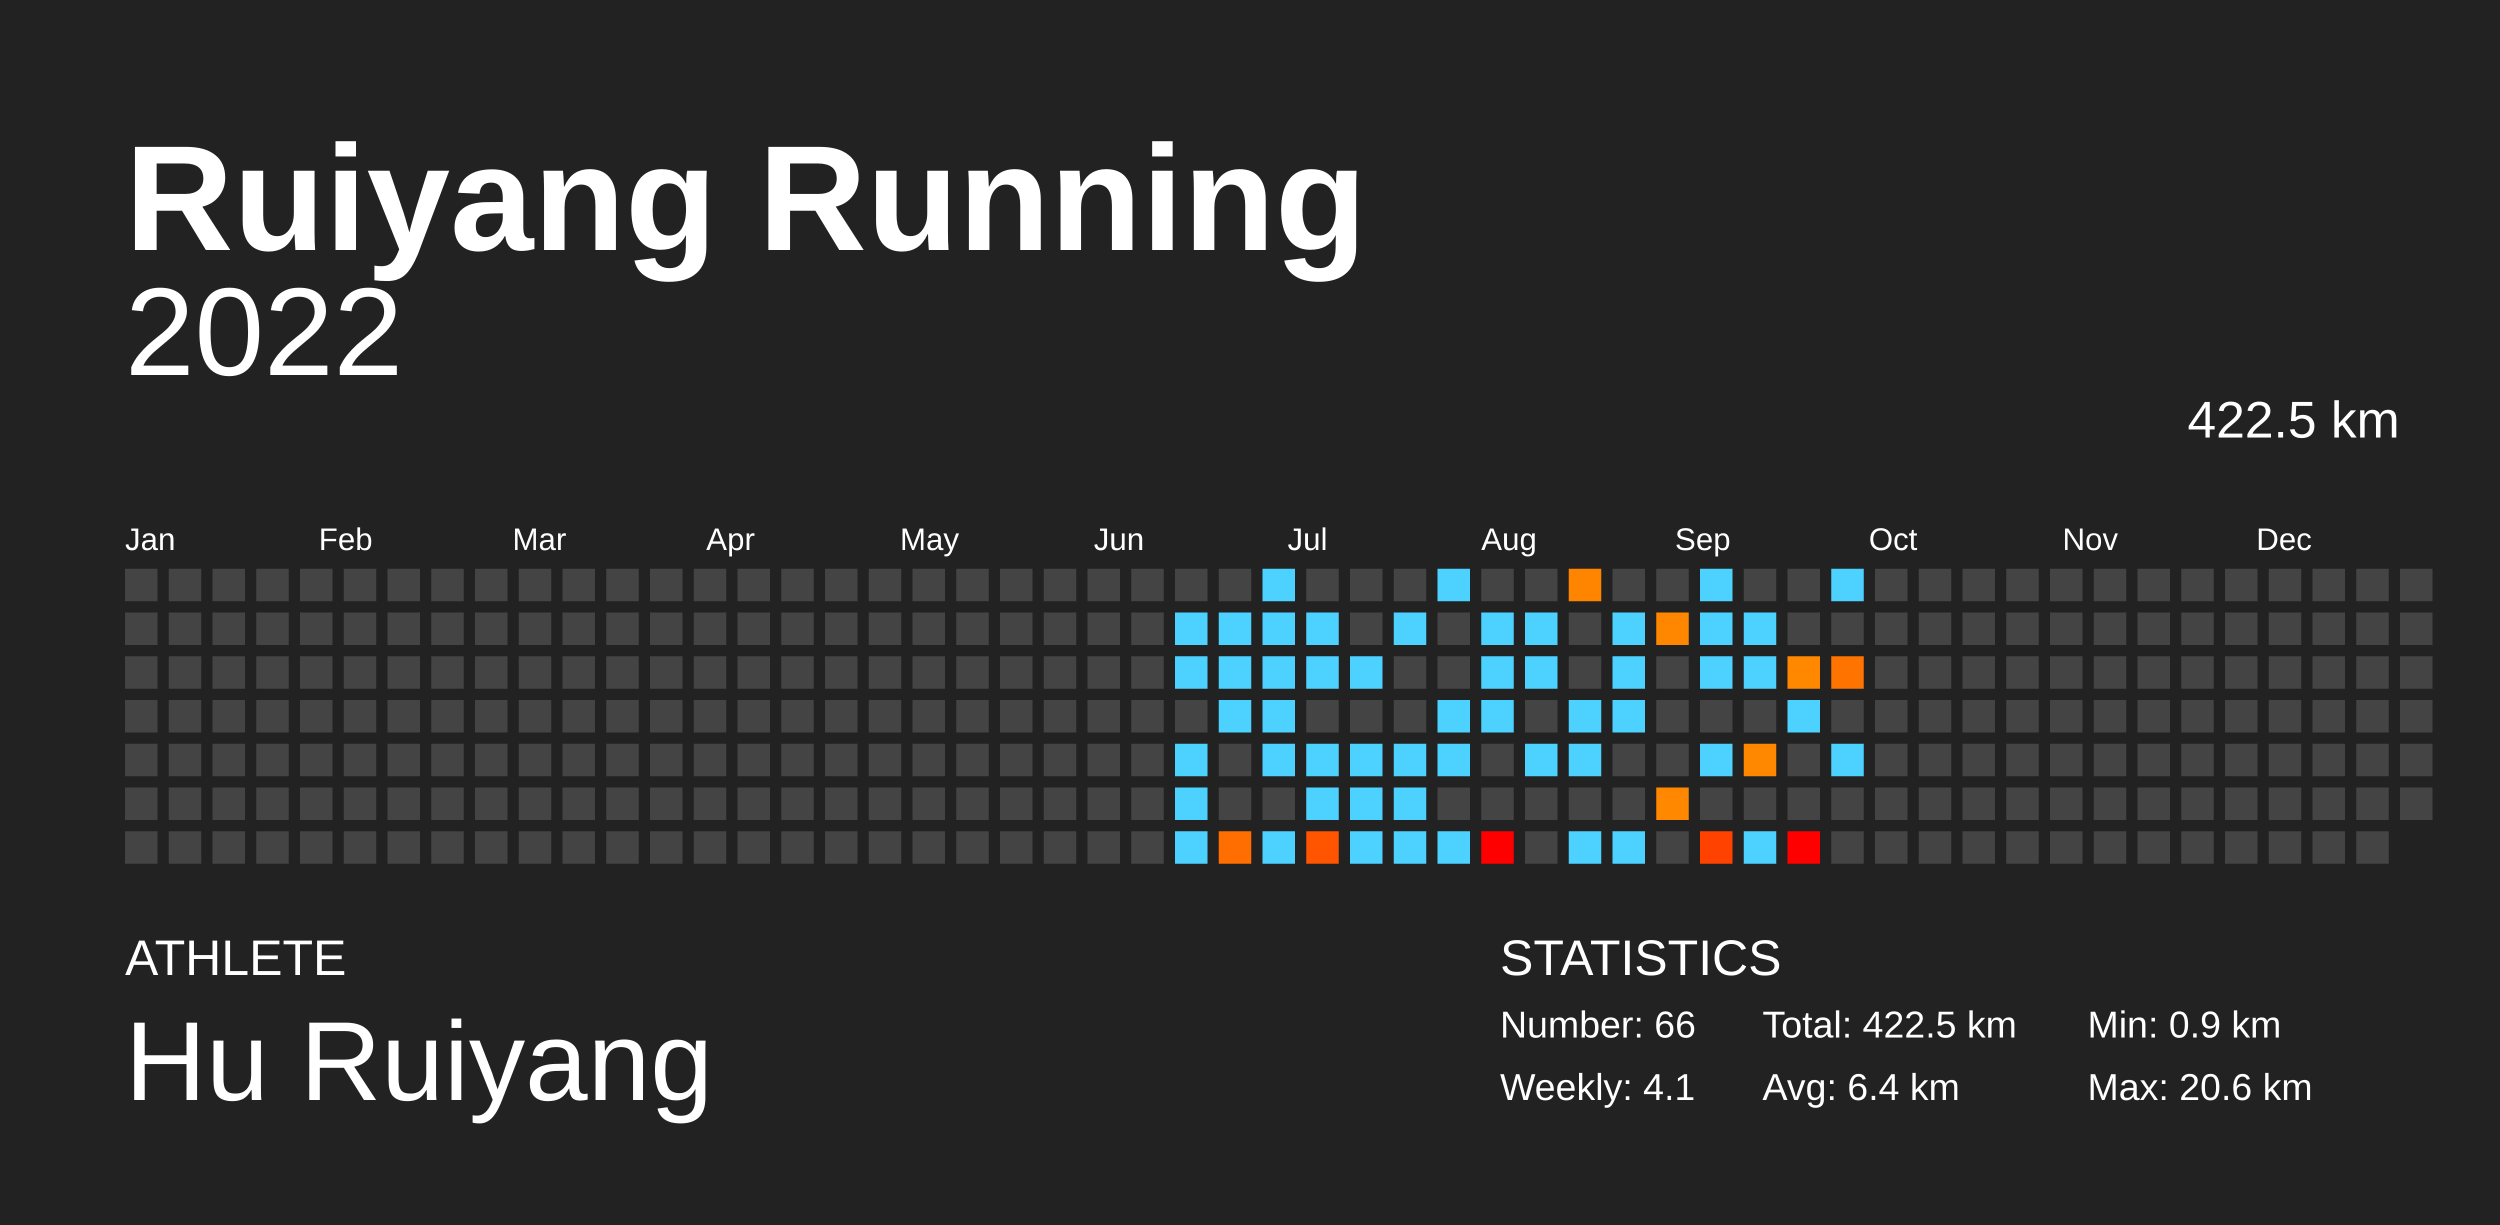
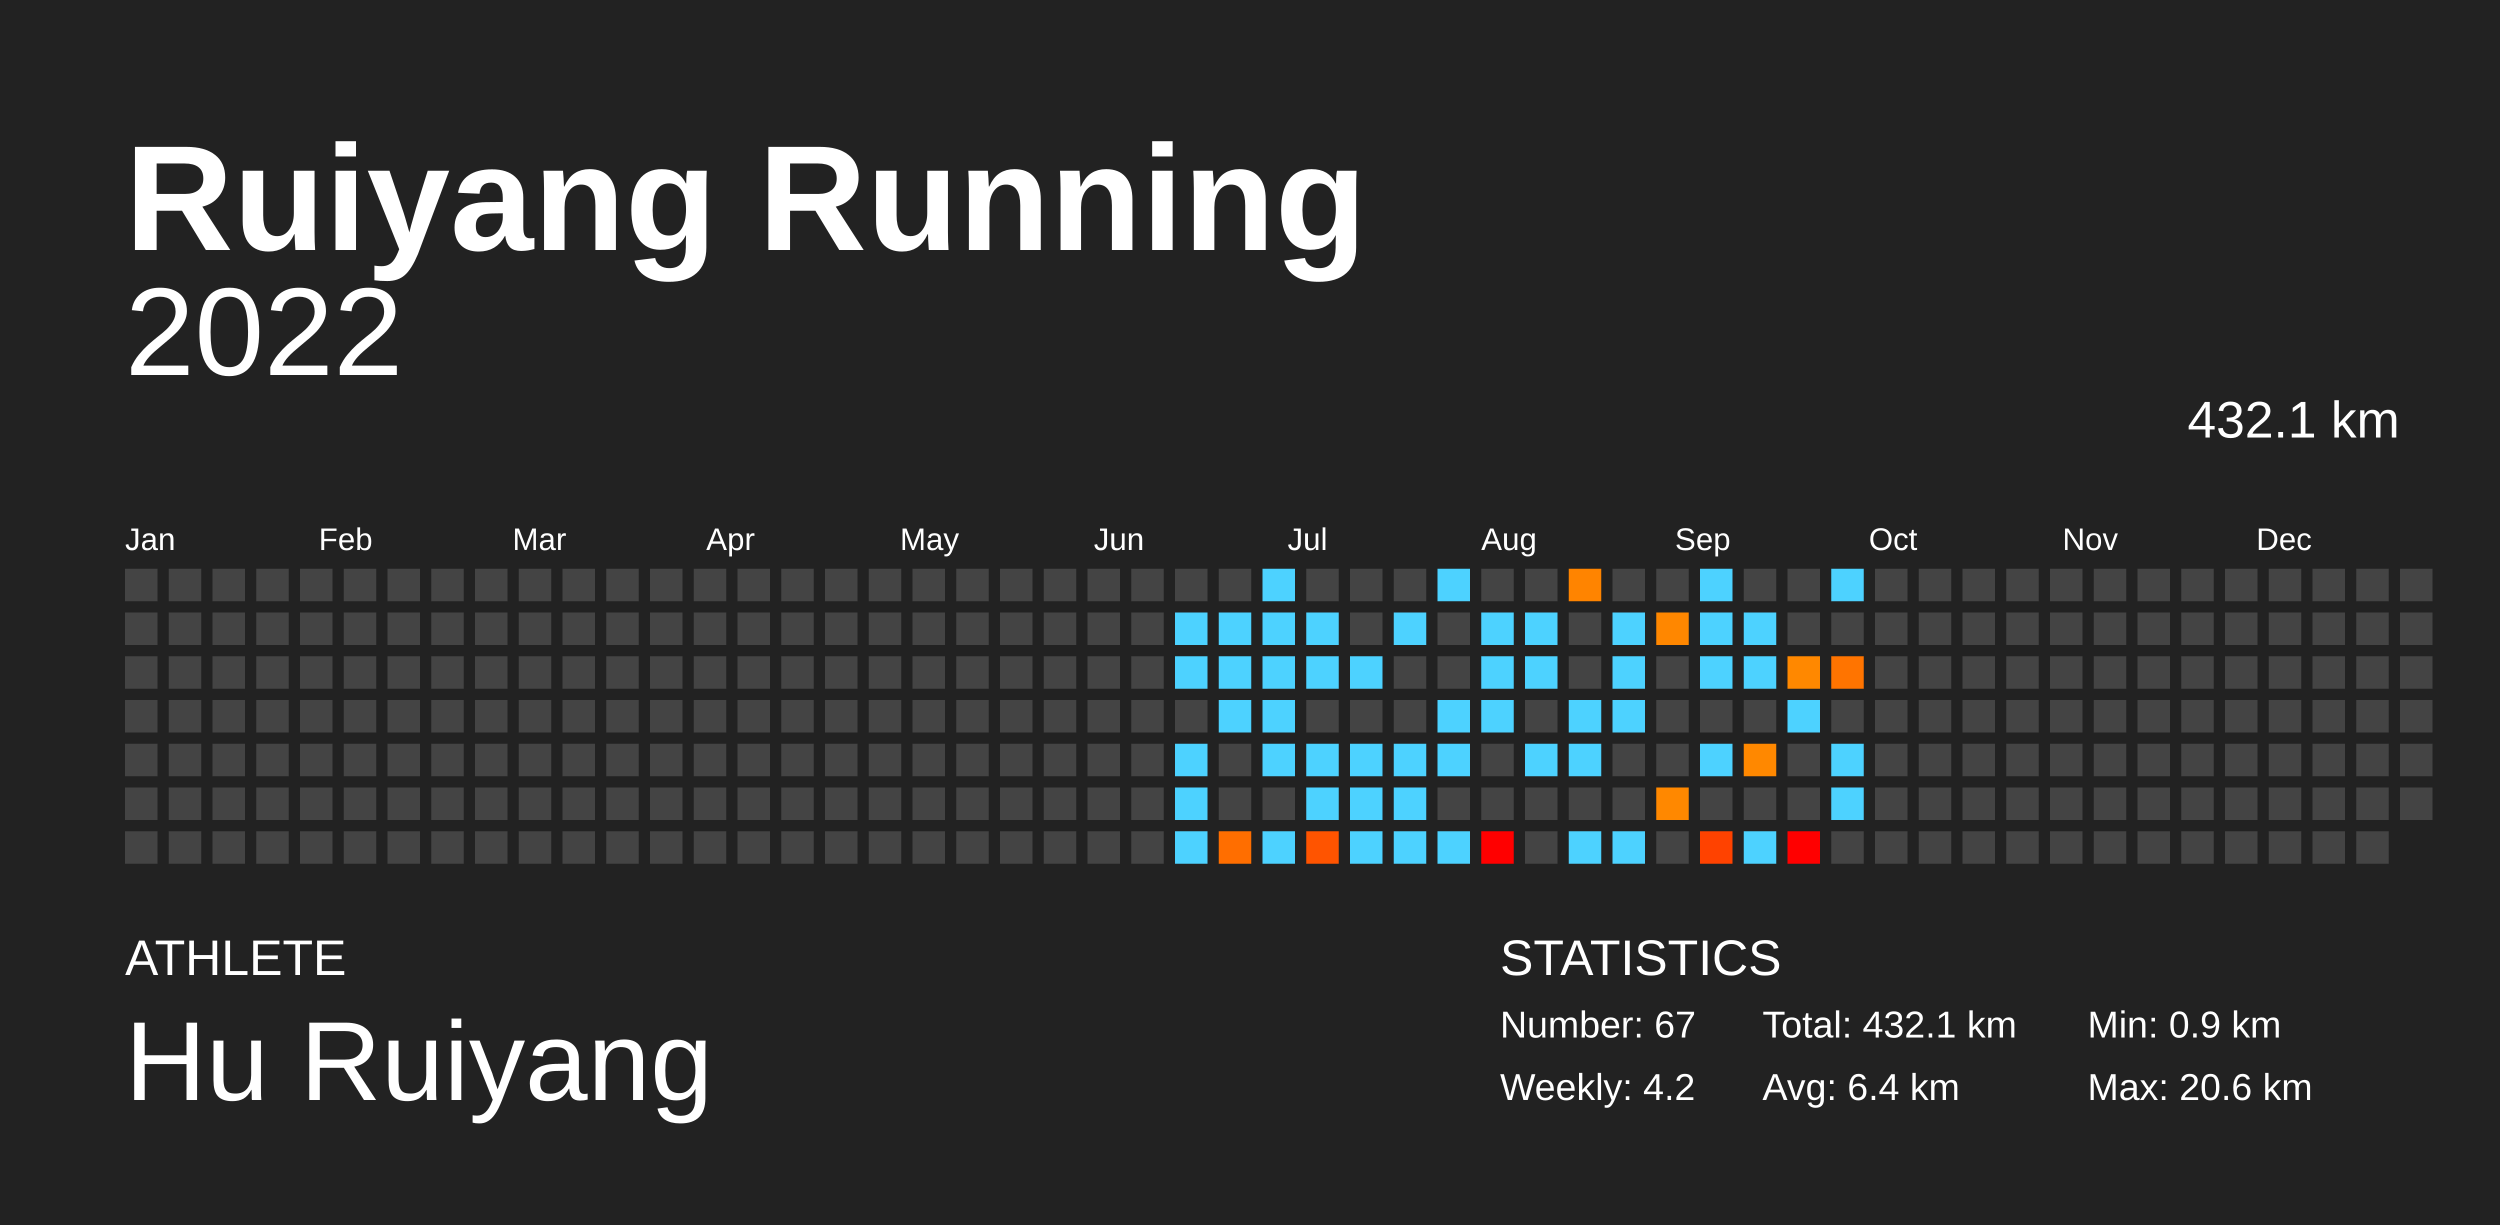
<svg xmlns="http://www.w3.org/2000/svg" baseProfile="full" height="98mm" version="1.1" viewBox="0,0,200,98" width="200mm">
  <defs />
  <rect fill="#222222" height="98" width="200" x="0" y="0" />
  <text fill="#FFFFFF" style="font-size:12px; font-family:Arial; font-weight:bold;" x="10" y="20">Ruiyang Running</text>
  <text fill="#FFFFFF" style="font-size:4px; font-family:Arial" x="10" y="78">ATHLETE</text>
  <text fill="#FFFFFF" style="font-size:9px; font-family:Arial" x="10" y="88">Hu Ruiyang</text>
  <text fill="#FFFFFF" style="font-size:4px; font-family:Arial" x="120" y="78">STATISTICS</text>
-   <text fill="#FFFFFF" style="font-size:3px; font-family:Arial" x="120" y="83">Number: 66</text>
-   <text fill="#FFFFFF" style="font-size:3px; font-family:Arial" x="120" y="88">Weekly: 4.1</text>
-   <text fill="#FFFFFF" style="font-size:3px; font-family:Arial" x="141" y="83">Total: 422.5 km</text>
+   <text fill="#FFFFFF" style="font-size:3px; font-family:Arial" x="120" y="83">Number: 67</text>
+   <text fill="#FFFFFF" style="font-size:3px; font-family:Arial" x="120" y="88">Weekly: 4.2</text>
+   <text fill="#FFFFFF" style="font-size:3px; font-family:Arial" x="141" y="83">Total: 432.1 km</text>
  <text fill="#FFFFFF" style="font-size:3px; font-family:Arial" x="141" y="88">Avg: 6.4 km</text>
  <text fill="#FFFFFF" style="font-size:3px; font-family:Arial" x="167" y="83">Min: 0.9 km</text>
  <text fill="#FFFFFF" style="font-size:3px; font-family:Arial" x="167" y="88">Max: 20.6 km</text>
  <text alignment-baseline="hanging" fill="#FFFFFF" style="font-size:10.0px; font-family:Arial;" x="10" y="30">2022</text>
-   <text alignment-baseline="hanging" fill="#FFFFFF" style="font-size:4.125px; font-family:Arial;" x="175" y="35">422.5 km</text>
+   <text alignment-baseline="hanging" fill="#FFFFFF" style="font-size:4.125px; font-family:Arial;" x="175" y="35">432.1 km</text>
  <text fill="#FFFFFF" style="font-size:2.5px; font-family:Arial" x="10.0" y="44">Jan</text>
  <text fill="#FFFFFF" style="font-size:2.5px; font-family:Arial" x="25.5" y="44">Feb</text>
  <text fill="#FFFFFF" style="font-size:2.5px; font-family:Arial" x="41.0" y="44">Mar</text>
  <text fill="#FFFFFF" style="font-size:2.5px; font-family:Arial" x="56.5" y="44">Apr</text>
  <text fill="#FFFFFF" style="font-size:2.5px; font-family:Arial" x="72.0" y="44">May</text>
  <text fill="#FFFFFF" style="font-size:2.5px; font-family:Arial" x="87.5" y="44">Jun</text>
  <text fill="#FFFFFF" style="font-size:2.5px; font-family:Arial" x="103.0" y="44">Jul</text>
  <text fill="#FFFFFF" style="font-size:2.5px; font-family:Arial" x="118.5" y="44">Aug</text>
  <text fill="#FFFFFF" style="font-size:2.5px; font-family:Arial" x="134.0" y="44">Sep</text>
  <text fill="#FFFFFF" style="font-size:2.5px; font-family:Arial" x="149.5" y="44">Oct</text>
  <text fill="#FFFFFF" style="font-size:2.5px; font-family:Arial" x="165.0" y="44">Nov</text>
  <text fill="#FFFFFF" style="font-size:2.5px; font-family:Arial" x="180.5" y="44">Dec</text>
  <rect fill="#444444" height="2.6" width="2.6" x="10.0" y="45.5" />
  <rect fill="#444444" height="2.6" width="2.6" x="10.0" y="49.0" />
  <rect fill="#444444" height="2.6" width="2.6" x="10.0" y="52.5" />
  <rect fill="#444444" height="2.6" width="2.6" x="10.0" y="56.0" />
  <rect fill="#444444" height="2.6" width="2.6" x="10.0" y="59.5" />
  <rect fill="#444444" height="2.6" width="2.6" x="10.0" y="63.0" />
  <rect fill="#444444" height="2.6" width="2.6" x="10.0" y="66.5" />
  <rect fill="#444444" height="2.6" width="2.6" x="13.5" y="45.5" />
  <rect fill="#444444" height="2.6" width="2.6" x="13.5" y="49.0" />
  <rect fill="#444444" height="2.6" width="2.6" x="13.5" y="52.5" />
  <rect fill="#444444" height="2.6" width="2.6" x="13.5" y="56.0" />
  <rect fill="#444444" height="2.6" width="2.6" x="13.5" y="59.5" />
  <rect fill="#444444" height="2.6" width="2.6" x="13.5" y="63.0" />
  <rect fill="#444444" height="2.6" width="2.6" x="13.5" y="66.5" />
  <rect fill="#444444" height="2.6" width="2.6" x="17.0" y="45.5" />
  <rect fill="#444444" height="2.6" width="2.6" x="17.0" y="49.0" />
  <rect fill="#444444" height="2.6" width="2.6" x="17.0" y="52.5" />
  <rect fill="#444444" height="2.6" width="2.6" x="17.0" y="56.0" />
  <rect fill="#444444" height="2.6" width="2.6" x="17.0" y="59.5" />
  <rect fill="#444444" height="2.6" width="2.6" x="17.0" y="63.0" />
  <rect fill="#444444" height="2.6" width="2.6" x="17.0" y="66.5" />
  <rect fill="#444444" height="2.6" width="2.6" x="20.5" y="45.5" />
  <rect fill="#444444" height="2.6" width="2.6" x="20.5" y="49.0" />
  <rect fill="#444444" height="2.6" width="2.6" x="20.5" y="52.5" />
  <rect fill="#444444" height="2.6" width="2.6" x="20.5" y="56.0" />
  <rect fill="#444444" height="2.6" width="2.6" x="20.5" y="59.5" />
  <rect fill="#444444" height="2.6" width="2.6" x="20.5" y="63.0" />
  <rect fill="#444444" height="2.6" width="2.6" x="20.5" y="66.5" />
  <rect fill="#444444" height="2.6" width="2.6" x="24.0" y="45.5" />
  <rect fill="#444444" height="2.6" width="2.6" x="24.0" y="49.0" />
  <rect fill="#444444" height="2.6" width="2.6" x="24.0" y="52.5" />
  <rect fill="#444444" height="2.6" width="2.6" x="24.0" y="56.0" />
  <rect fill="#444444" height="2.6" width="2.6" x="24.0" y="59.5" />
  <rect fill="#444444" height="2.6" width="2.6" x="24.0" y="63.0" />
  <rect fill="#444444" height="2.6" width="2.6" x="24.0" y="66.5" />
  <rect fill="#444444" height="2.6" width="2.6" x="27.5" y="45.5" />
  <rect fill="#444444" height="2.6" width="2.6" x="27.5" y="49.0" />
  <rect fill="#444444" height="2.6" width="2.6" x="27.5" y="52.5" />
  <rect fill="#444444" height="2.6" width="2.6" x="27.5" y="56.0" />
  <rect fill="#444444" height="2.6" width="2.6" x="27.5" y="59.5" />
  <rect fill="#444444" height="2.6" width="2.6" x="27.5" y="63.0" />
  <rect fill="#444444" height="2.6" width="2.6" x="27.5" y="66.5" />
  <rect fill="#444444" height="2.6" width="2.6" x="31.0" y="45.5" />
  <rect fill="#444444" height="2.6" width="2.6" x="31.0" y="49.0" />
  <rect fill="#444444" height="2.6" width="2.6" x="31.0" y="52.5" />
  <rect fill="#444444" height="2.6" width="2.6" x="31.0" y="56.0" />
  <rect fill="#444444" height="2.6" width="2.6" x="31.0" y="59.5" />
  <rect fill="#444444" height="2.6" width="2.6" x="31.0" y="63.0" />
  <rect fill="#444444" height="2.6" width="2.6" x="31.0" y="66.5" />
  <rect fill="#444444" height="2.6" width="2.6" x="34.5" y="45.5" />
  <rect fill="#444444" height="2.6" width="2.6" x="34.5" y="49.0" />
  <rect fill="#444444" height="2.6" width="2.6" x="34.5" y="52.5" />
  <rect fill="#444444" height="2.6" width="2.6" x="34.5" y="56.0" />
  <rect fill="#444444" height="2.6" width="2.6" x="34.5" y="59.5" />
  <rect fill="#444444" height="2.6" width="2.6" x="34.5" y="63.0" />
  <rect fill="#444444" height="2.6" width="2.6" x="34.5" y="66.5" />
  <rect fill="#444444" height="2.6" width="2.6" x="38.0" y="45.5" />
  <rect fill="#444444" height="2.6" width="2.6" x="38.0" y="49.0" />
  <rect fill="#444444" height="2.6" width="2.6" x="38.0" y="52.5" />
  <rect fill="#444444" height="2.6" width="2.6" x="38.0" y="56.0" />
  <rect fill="#444444" height="2.6" width="2.6" x="38.0" y="59.5" />
  <rect fill="#444444" height="2.6" width="2.6" x="38.0" y="63.0" />
  <rect fill="#444444" height="2.6" width="2.6" x="38.0" y="66.5" />
  <rect fill="#444444" height="2.6" width="2.6" x="41.5" y="45.5" />
  <rect fill="#444444" height="2.6" width="2.6" x="41.5" y="49.0" />
  <rect fill="#444444" height="2.6" width="2.6" x="41.5" y="52.5" />
  <rect fill="#444444" height="2.6" width="2.6" x="41.5" y="56.0" />
  <rect fill="#444444" height="2.6" width="2.6" x="41.5" y="59.5" />
  <rect fill="#444444" height="2.6" width="2.6" x="41.5" y="63.0" />
  <rect fill="#444444" height="2.6" width="2.6" x="41.5" y="66.5" />
  <rect fill="#444444" height="2.6" width="2.6" x="45.0" y="45.5" />
  <rect fill="#444444" height="2.6" width="2.6" x="45.0" y="49.0" />
  <rect fill="#444444" height="2.6" width="2.6" x="45.0" y="52.5" />
  <rect fill="#444444" height="2.6" width="2.6" x="45.0" y="56.0" />
  <rect fill="#444444" height="2.6" width="2.6" x="45.0" y="59.5" />
  <rect fill="#444444" height="2.6" width="2.6" x="45.0" y="63.0" />
  <rect fill="#444444" height="2.6" width="2.6" x="45.0" y="66.5" />
  <rect fill="#444444" height="2.6" width="2.6" x="48.5" y="45.5" />
  <rect fill="#444444" height="2.6" width="2.6" x="48.5" y="49.0" />
  <rect fill="#444444" height="2.6" width="2.6" x="48.5" y="52.5" />
  <rect fill="#444444" height="2.6" width="2.6" x="48.5" y="56.0" />
  <rect fill="#444444" height="2.6" width="2.6" x="48.5" y="59.5" />
  <rect fill="#444444" height="2.6" width="2.6" x="48.5" y="63.0" />
  <rect fill="#444444" height="2.6" width="2.6" x="48.5" y="66.5" />
  <rect fill="#444444" height="2.6" width="2.6" x="52.0" y="45.5" />
  <rect fill="#444444" height="2.6" width="2.6" x="52.0" y="49.0" />
  <rect fill="#444444" height="2.6" width="2.6" x="52.0" y="52.5" />
  <rect fill="#444444" height="2.6" width="2.6" x="52.0" y="56.0" />
  <rect fill="#444444" height="2.6" width="2.6" x="52.0" y="59.5" />
  <rect fill="#444444" height="2.6" width="2.6" x="52.0" y="63.0" />
  <rect fill="#444444" height="2.6" width="2.6" x="52.0" y="66.5" />
  <rect fill="#444444" height="2.6" width="2.6" x="55.5" y="45.5" />
  <rect fill="#444444" height="2.6" width="2.6" x="55.5" y="49.0" />
  <rect fill="#444444" height="2.6" width="2.6" x="55.5" y="52.5" />
  <rect fill="#444444" height="2.6" width="2.6" x="55.5" y="56.0" />
  <rect fill="#444444" height="2.6" width="2.6" x="55.5" y="59.5" />
  <rect fill="#444444" height="2.6" width="2.6" x="55.5" y="63.0" />
  <rect fill="#444444" height="2.6" width="2.6" x="55.5" y="66.5" />
  <rect fill="#444444" height="2.6" width="2.6" x="59.0" y="45.5" />
  <rect fill="#444444" height="2.6" width="2.6" x="59.0" y="49.0" />
  <rect fill="#444444" height="2.6" width="2.6" x="59.0" y="52.5" />
  <rect fill="#444444" height="2.6" width="2.6" x="59.0" y="56.0" />
  <rect fill="#444444" height="2.6" width="2.6" x="59.0" y="59.5" />
  <rect fill="#444444" height="2.6" width="2.6" x="59.0" y="63.0" />
  <rect fill="#444444" height="2.6" width="2.6" x="59.0" y="66.5" />
  <rect fill="#444444" height="2.6" width="2.6" x="62.5" y="45.5" />
  <rect fill="#444444" height="2.6" width="2.6" x="62.5" y="49.0" />
  <rect fill="#444444" height="2.6" width="2.6" x="62.5" y="52.5" />
  <rect fill="#444444" height="2.6" width="2.6" x="62.5" y="56.0" />
  <rect fill="#444444" height="2.6" width="2.6" x="62.5" y="59.5" />
  <rect fill="#444444" height="2.6" width="2.6" x="62.5" y="63.0" />
  <rect fill="#444444" height="2.6" width="2.6" x="62.5" y="66.5" />
  <rect fill="#444444" height="2.6" width="2.6" x="66.0" y="45.5" />
  <rect fill="#444444" height="2.6" width="2.6" x="66.0" y="49.0" />
  <rect fill="#444444" height="2.6" width="2.6" x="66.0" y="52.5" />
  <rect fill="#444444" height="2.6" width="2.6" x="66.0" y="56.0" />
  <rect fill="#444444" height="2.6" width="2.6" x="66.0" y="59.5" />
  <rect fill="#444444" height="2.6" width="2.6" x="66.0" y="63.0" />
  <rect fill="#444444" height="2.6" width="2.6" x="66.0" y="66.5" />
  <rect fill="#444444" height="2.6" width="2.6" x="69.5" y="45.5" />
  <rect fill="#444444" height="2.6" width="2.6" x="69.5" y="49.0" />
  <rect fill="#444444" height="2.6" width="2.6" x="69.5" y="52.5" />
  <rect fill="#444444" height="2.6" width="2.6" x="69.5" y="56.0" />
  <rect fill="#444444" height="2.6" width="2.6" x="69.5" y="59.5" />
  <rect fill="#444444" height="2.6" width="2.6" x="69.5" y="63.0" />
  <rect fill="#444444" height="2.6" width="2.6" x="69.5" y="66.5" />
  <rect fill="#444444" height="2.6" width="2.6" x="73.0" y="45.5" />
  <rect fill="#444444" height="2.6" width="2.6" x="73.0" y="49.0" />
  <rect fill="#444444" height="2.6" width="2.6" x="73.0" y="52.5" />
  <rect fill="#444444" height="2.6" width="2.6" x="73.0" y="56.0" />
  <rect fill="#444444" height="2.6" width="2.6" x="73.0" y="59.5" />
  <rect fill="#444444" height="2.6" width="2.6" x="73.0" y="63.0" />
  <rect fill="#444444" height="2.6" width="2.6" x="73.0" y="66.5" />
  <rect fill="#444444" height="2.6" width="2.6" x="76.5" y="45.5" />
  <rect fill="#444444" height="2.6" width="2.6" x="76.5" y="49.0" />
  <rect fill="#444444" height="2.6" width="2.6" x="76.5" y="52.5" />
  <rect fill="#444444" height="2.6" width="2.6" x="76.5" y="56.0" />
  <rect fill="#444444" height="2.6" width="2.6" x="76.5" y="59.5" />
  <rect fill="#444444" height="2.6" width="2.6" x="76.5" y="63.0" />
  <rect fill="#444444" height="2.6" width="2.6" x="76.5" y="66.5" />
  <rect fill="#444444" height="2.6" width="2.6" x="80.0" y="45.5" />
  <rect fill="#444444" height="2.6" width="2.6" x="80.0" y="49.0" />
  <rect fill="#444444" height="2.6" width="2.6" x="80.0" y="52.5" />
  <rect fill="#444444" height="2.6" width="2.6" x="80.0" y="56.0" />
  <rect fill="#444444" height="2.6" width="2.6" x="80.0" y="59.5" />
  <rect fill="#444444" height="2.6" width="2.6" x="80.0" y="63.0" />
  <rect fill="#444444" height="2.6" width="2.6" x="80.0" y="66.5" />
  <rect fill="#444444" height="2.6" width="2.6" x="83.5" y="45.5" />
  <rect fill="#444444" height="2.6" width="2.6" x="83.5" y="49.0" />
  <rect fill="#444444" height="2.6" width="2.6" x="83.5" y="52.5" />
  <rect fill="#444444" height="2.6" width="2.6" x="83.5" y="56.0" />
  <rect fill="#444444" height="2.6" width="2.6" x="83.5" y="59.5" />
  <rect fill="#444444" height="2.6" width="2.6" x="83.5" y="63.0" />
  <rect fill="#444444" height="2.6" width="2.6" x="83.5" y="66.5" />
  <rect fill="#444444" height="2.6" width="2.6" x="87.0" y="45.5" />
  <rect fill="#444444" height="2.6" width="2.6" x="87.0" y="49.0" />
  <rect fill="#444444" height="2.6" width="2.6" x="87.0" y="52.5" />
  <rect fill="#444444" height="2.6" width="2.6" x="87.0" y="56.0" />
  <rect fill="#444444" height="2.6" width="2.6" x="87.0" y="59.5" />
  <rect fill="#444444" height="2.6" width="2.6" x="87.0" y="63.0" />
  <rect fill="#444444" height="2.6" width="2.6" x="87.0" y="66.5" />
  <rect fill="#444444" height="2.6" width="2.6" x="90.5" y="45.5" />
  <rect fill="#444444" height="2.6" width="2.6" x="90.5" y="49.0" />
  <rect fill="#444444" height="2.6" width="2.6" x="90.5" y="52.5" />
  <rect fill="#444444" height="2.6" width="2.6" x="90.5" y="56.0" />
  <rect fill="#444444" height="2.6" width="2.6" x="90.5" y="59.5" />
  <rect fill="#444444" height="2.6" width="2.6" x="90.5" y="63.0" />
  <rect fill="#444444" height="2.6" width="2.6" x="90.5" y="66.5" />
  <rect fill="#444444" height="2.6" width="2.6" x="94.0" y="45.5" />
  <rect fill="#4dd2ff" height="2.6" width="2.6" x="94.0" y="49.0" />
  <rect fill="#4dd2ff" height="2.6" width="2.6" x="94.0" y="52.5" />
  <rect fill="#444444" height="2.6" width="2.6" x="94.0" y="56.0" />
  <rect fill="#4dd2ff" height="2.6" width="2.6" x="94.0" y="59.5" />
  <rect fill="#4dd2ff" height="2.6" width="2.6" x="94.0" y="63.0" />
  <rect fill="#4dd2ff" height="2.6" width="2.6" x="94.0" y="66.5" />
  <rect fill="#444444" height="2.6" width="2.6" x="97.5" y="45.5" />
  <rect fill="#4dd2ff" height="2.6" width="2.6" x="97.5" y="49.0" />
  <rect fill="#4dd2ff" height="2.6" width="2.6" x="97.5" y="52.5" />
  <rect fill="#4dd2ff" height="2.6" width="2.6" x="97.5" y="56.0" />
  <rect fill="#444444" height="2.6" width="2.6" x="97.5" y="59.5" />
  <rect fill="#444444" height="2.6" width="2.6" x="97.5" y="63.0" />
  <rect fill="#ff6e00" height="2.6" width="2.6" x="97.5" y="66.5" />
  <rect fill="#4dd2ff" height="2.6" width="2.6" x="101.0" y="45.5" />
  <rect fill="#4dd2ff" height="2.6" width="2.6" x="101.0" y="49.0" />
  <rect fill="#4dd2ff" height="2.6" width="2.6" x="101.0" y="52.5" />
  <rect fill="#4dd2ff" height="2.6" width="2.6" x="101.0" y="56.0" />
  <rect fill="#4dd2ff" height="2.6" width="2.6" x="101.0" y="59.5" />
  <rect fill="#444444" height="2.6" width="2.6" x="101.0" y="63.0" />
  <rect fill="#4dd2ff" height="2.6" width="2.6" x="101.0" y="66.5" />
  <rect fill="#444444" height="2.6" width="2.6" x="104.5" y="45.5" />
  <rect fill="#4dd2ff" height="2.6" width="2.6" x="104.5" y="49.0" />
  <rect fill="#4dd2ff" height="2.6" width="2.6" x="104.5" y="52.5" />
  <rect fill="#444444" height="2.6" width="2.6" x="104.5" y="56.0" />
  <rect fill="#4dd2ff" height="2.6" width="2.6" x="104.5" y="59.5" />
  <rect fill="#4dd2ff" height="2.6" width="2.6" x="104.5" y="63.0" />
  <rect fill="#ff5400" height="2.6" width="2.6" x="104.5" y="66.5" />
  <rect fill="#444444" height="2.6" width="2.6" x="108.0" y="45.5" />
  <rect fill="#444444" height="2.6" width="2.6" x="108.0" y="49.0" />
  <rect fill="#4dd2ff" height="2.6" width="2.6" x="108.0" y="52.5" />
  <rect fill="#444444" height="2.6" width="2.6" x="108.0" y="56.0" />
  <rect fill="#4dd2ff" height="2.6" width="2.6" x="108.0" y="59.5" />
  <rect fill="#4dd2ff" height="2.6" width="2.6" x="108.0" y="63.0" />
  <rect fill="#4dd2ff" height="2.6" width="2.6" x="108.0" y="66.5" />
  <rect fill="#444444" height="2.6" width="2.6" x="111.5" y="45.5" />
  <rect fill="#4dd2ff" height="2.6" width="2.6" x="111.5" y="49.0" />
  <rect fill="#444444" height="2.6" width="2.6" x="111.5" y="52.5" />
  <rect fill="#444444" height="2.6" width="2.6" x="111.5" y="56.0" />
  <rect fill="#4dd2ff" height="2.6" width="2.6" x="111.5" y="59.5" />
  <rect fill="#4dd2ff" height="2.6" width="2.6" x="111.5" y="63.0" />
  <rect fill="#4dd2ff" height="2.6" width="2.6" x="111.5" y="66.5" />
  <rect fill="#4dd2ff" height="2.6" width="2.6" x="115.0" y="45.5" />
  <rect fill="#444444" height="2.6" width="2.6" x="115.0" y="49.0" />
  <rect fill="#444444" height="2.6" width="2.6" x="115.0" y="52.5" />
  <rect fill="#4dd2ff" height="2.6" width="2.6" x="115.0" y="56.0" />
  <rect fill="#4dd2ff" height="2.6" width="2.6" x="115.0" y="59.5" />
  <rect fill="#444444" height="2.6" width="2.6" x="115.0" y="63.0" />
  <rect fill="#4dd2ff" height="2.6" width="2.6" x="115.0" y="66.5" />
  <rect fill="#444444" height="2.6" width="2.6" x="118.5" y="45.5" />
  <rect fill="#4dd2ff" height="2.6" width="2.6" x="118.5" y="49.0" />
  <rect fill="#4dd2ff" height="2.6" width="2.6" x="118.5" y="52.5" />
  <rect fill="#4dd2ff" height="2.6" width="2.6" x="118.5" y="56.0" />
  <rect fill="#444444" height="2.6" width="2.6" x="118.5" y="59.5" />
  <rect fill="#444444" height="2.6" width="2.6" x="118.5" y="63.0" />
  <rect fill="red" height="2.6" width="2.6" x="118.5" y="66.5" />
  <rect fill="#444444" height="2.6" width="2.6" x="122.0" y="45.5" />
  <rect fill="#4dd2ff" height="2.6" width="2.6" x="122.0" y="49.0" />
  <rect fill="#4dd2ff" height="2.6" width="2.6" x="122.0" y="52.5" />
  <rect fill="#444444" height="2.6" width="2.6" x="122.0" y="56.0" />
  <rect fill="#4dd2ff" height="2.6" width="2.6" x="122.0" y="59.5" />
  <rect fill="#444444" height="2.6" width="2.6" x="122.0" y="63.0" />
  <rect fill="#444444" height="2.6" width="2.6" x="122.0" y="66.5" />
  <rect fill="#ff8400" height="2.6" width="2.6" x="125.5" y="45.5" />
  <rect fill="#444444" height="2.6" width="2.6" x="125.5" y="49.0" />
  <rect fill="#444444" height="2.6" width="2.6" x="125.5" y="52.5" />
  <rect fill="#4dd2ff" height="2.6" width="2.6" x="125.5" y="56.0" />
  <rect fill="#4dd2ff" height="2.6" width="2.6" x="125.5" y="59.5" />
  <rect fill="#444444" height="2.6" width="2.6" x="125.5" y="63.0" />
  <rect fill="#4dd2ff" height="2.6" width="2.6" x="125.5" y="66.5" />
  <rect fill="#444444" height="2.6" width="2.6" x="129.0" y="45.5" />
  <rect fill="#4dd2ff" height="2.6" width="2.6" x="129.0" y="49.0" />
  <rect fill="#4dd2ff" height="2.6" width="2.6" x="129.0" y="52.5" />
  <rect fill="#4dd2ff" height="2.6" width="2.6" x="129.0" y="56.0" />
  <rect fill="#444444" height="2.6" width="2.6" x="129.0" y="59.5" />
  <rect fill="#444444" height="2.6" width="2.6" x="129.0" y="63.0" />
  <rect fill="#4dd2ff" height="2.6" width="2.6" x="129.0" y="66.5" />
  <rect fill="#444444" height="2.6" width="2.6" x="132.5" y="45.5" />
  <rect fill="#ff8700" height="2.6" width="2.6" x="132.5" y="49.0" />
  <rect fill="#444444" height="2.6" width="2.6" x="132.5" y="52.5" />
  <rect fill="#444444" height="2.6" width="2.6" x="132.5" y="56.0" />
  <rect fill="#444444" height="2.6" width="2.6" x="132.5" y="59.5" />
  <rect fill="#ff8800" height="2.6" width="2.6" x="132.5" y="63.0" />
  <rect fill="#444444" height="2.6" width="2.6" x="132.5" y="66.5" />
  <rect fill="#4dd2ff" height="2.6" width="2.6" x="136.0" y="45.5" />
  <rect fill="#4dd2ff" height="2.6" width="2.6" x="136.0" y="49.0" />
  <rect fill="#4dd2ff" height="2.6" width="2.6" x="136.0" y="52.5" />
  <rect fill="#444444" height="2.6" width="2.6" x="136.0" y="56.0" />
  <rect fill="#4dd2ff" height="2.6" width="2.6" x="136.0" y="59.5" />
  <rect fill="#444444" height="2.6" width="2.6" x="136.0" y="63.0" />
  <rect fill="#ff4200" height="2.6" width="2.6" x="136.0" y="66.5" />
  <rect fill="#444444" height="2.6" width="2.6" x="139.5" y="45.5" />
  <rect fill="#4dd2ff" height="2.6" width="2.6" x="139.5" y="49.0" />
  <rect fill="#4dd2ff" height="2.6" width="2.6" x="139.5" y="52.5" />
  <rect fill="#444444" height="2.6" width="2.6" x="139.5" y="56.0" />
  <rect fill="#ff8800" height="2.6" width="2.6" x="139.5" y="59.5" />
  <rect fill="#444444" height="2.6" width="2.6" x="139.5" y="63.0" />
  <rect fill="#4dd2ff" height="2.6" width="2.6" x="139.5" y="66.5" />
  <rect fill="#444444" height="2.6" width="2.6" x="143.0" y="45.5" />
  <rect fill="#444444" height="2.6" width="2.6" x="143.0" y="49.0" />
  <rect fill="#ff8800" height="2.6" width="2.6" x="143.0" y="52.5" />
  <rect fill="#4dd2ff" height="2.6" width="2.6" x="143.0" y="56.0" />
  <rect fill="#444444" height="2.6" width="2.6" x="143.0" y="59.5" />
  <rect fill="#444444" height="2.6" width="2.6" x="143.0" y="63.0" />
  <rect fill="red" height="2.6" width="2.6" x="143.0" y="66.5" />
  <rect fill="#4dd2ff" height="2.6" width="2.6" x="146.5" y="45.5" />
  <rect fill="#444444" height="2.6" width="2.6" x="146.5" y="49.0" />
  <rect fill="#ff7400" height="2.6" width="2.6" x="146.5" y="52.5" />
  <rect fill="#444444" height="2.6" width="2.6" x="146.5" y="56.0" />
  <rect fill="#4dd2ff" height="2.6" width="2.6" x="146.5" y="59.5" />
-   <rect fill="#444444" height="2.6" width="2.6" x="146.5" y="63.0" />
+   <rect fill="#4dd2ff" height="2.6" width="2.6" x="146.5" y="63.0" />
  <rect fill="#444444" height="2.6" width="2.6" x="146.5" y="66.5" />
  <rect fill="#444444" height="2.6" width="2.6" x="150.0" y="45.5" />
  <rect fill="#444444" height="2.6" width="2.6" x="150.0" y="49.0" />
  <rect fill="#444444" height="2.6" width="2.6" x="150.0" y="52.5" />
  <rect fill="#444444" height="2.6" width="2.6" x="150.0" y="56.0" />
  <rect fill="#444444" height="2.6" width="2.6" x="150.0" y="59.5" />
  <rect fill="#444444" height="2.6" width="2.6" x="150.0" y="63.0" />
  <rect fill="#444444" height="2.6" width="2.6" x="150.0" y="66.5" />
  <rect fill="#444444" height="2.6" width="2.6" x="153.5" y="45.5" />
  <rect fill="#444444" height="2.6" width="2.6" x="153.5" y="49.0" />
  <rect fill="#444444" height="2.6" width="2.6" x="153.5" y="52.5" />
  <rect fill="#444444" height="2.6" width="2.6" x="153.5" y="56.0" />
  <rect fill="#444444" height="2.6" width="2.6" x="153.5" y="59.5" />
  <rect fill="#444444" height="2.6" width="2.6" x="153.5" y="63.0" />
  <rect fill="#444444" height="2.6" width="2.6" x="153.5" y="66.5" />
  <rect fill="#444444" height="2.6" width="2.6" x="157.0" y="45.5" />
  <rect fill="#444444" height="2.6" width="2.6" x="157.0" y="49.0" />
  <rect fill="#444444" height="2.6" width="2.6" x="157.0" y="52.5" />
  <rect fill="#444444" height="2.6" width="2.6" x="157.0" y="56.0" />
  <rect fill="#444444" height="2.6" width="2.6" x="157.0" y="59.5" />
  <rect fill="#444444" height="2.6" width="2.6" x="157.0" y="63.0" />
  <rect fill="#444444" height="2.6" width="2.6" x="157.0" y="66.5" />
  <rect fill="#444444" height="2.6" width="2.6" x="160.5" y="45.5" />
  <rect fill="#444444" height="2.6" width="2.6" x="160.5" y="49.0" />
  <rect fill="#444444" height="2.6" width="2.6" x="160.5" y="52.5" />
  <rect fill="#444444" height="2.6" width="2.6" x="160.5" y="56.0" />
  <rect fill="#444444" height="2.6" width="2.6" x="160.5" y="59.5" />
  <rect fill="#444444" height="2.6" width="2.6" x="160.5" y="63.0" />
  <rect fill="#444444" height="2.6" width="2.6" x="160.5" y="66.5" />
  <rect fill="#444444" height="2.6" width="2.6" x="164.0" y="45.5" />
  <rect fill="#444444" height="2.6" width="2.6" x="164.0" y="49.0" />
  <rect fill="#444444" height="2.6" width="2.6" x="164.0" y="52.5" />
  <rect fill="#444444" height="2.6" width="2.6" x="164.0" y="56.0" />
  <rect fill="#444444" height="2.6" width="2.6" x="164.0" y="59.5" />
  <rect fill="#444444" height="2.6" width="2.6" x="164.0" y="63.0" />
  <rect fill="#444444" height="2.6" width="2.6" x="164.0" y="66.5" />
  <rect fill="#444444" height="2.6" width="2.6" x="167.5" y="45.5" />
  <rect fill="#444444" height="2.6" width="2.6" x="167.5" y="49.0" />
  <rect fill="#444444" height="2.6" width="2.6" x="167.5" y="52.5" />
  <rect fill="#444444" height="2.6" width="2.6" x="167.5" y="56.0" />
  <rect fill="#444444" height="2.6" width="2.6" x="167.5" y="59.5" />
  <rect fill="#444444" height="2.6" width="2.6" x="167.5" y="63.0" />
  <rect fill="#444444" height="2.6" width="2.6" x="167.5" y="66.5" />
  <rect fill="#444444" height="2.6" width="2.6" x="171.0" y="45.5" />
  <rect fill="#444444" height="2.6" width="2.6" x="171.0" y="49.0" />
  <rect fill="#444444" height="2.6" width="2.6" x="171.0" y="52.5" />
  <rect fill="#444444" height="2.6" width="2.6" x="171.0" y="56.0" />
  <rect fill="#444444" height="2.6" width="2.6" x="171.0" y="59.5" />
  <rect fill="#444444" height="2.6" width="2.6" x="171.0" y="63.0" />
  <rect fill="#444444" height="2.6" width="2.6" x="171.0" y="66.5" />
  <rect fill="#444444" height="2.6" width="2.6" x="174.5" y="45.5" />
  <rect fill="#444444" height="2.6" width="2.6" x="174.5" y="49.0" />
  <rect fill="#444444" height="2.6" width="2.6" x="174.5" y="52.5" />
  <rect fill="#444444" height="2.6" width="2.6" x="174.5" y="56.0" />
  <rect fill="#444444" height="2.6" width="2.6" x="174.5" y="59.5" />
  <rect fill="#444444" height="2.6" width="2.6" x="174.5" y="63.0" />
  <rect fill="#444444" height="2.6" width="2.6" x="174.5" y="66.5" />
  <rect fill="#444444" height="2.6" width="2.6" x="178.0" y="45.5" />
  <rect fill="#444444" height="2.6" width="2.6" x="178.0" y="49.0" />
  <rect fill="#444444" height="2.6" width="2.6" x="178.0" y="52.5" />
  <rect fill="#444444" height="2.6" width="2.6" x="178.0" y="56.0" />
  <rect fill="#444444" height="2.6" width="2.6" x="178.0" y="59.5" />
  <rect fill="#444444" height="2.6" width="2.6" x="178.0" y="63.0" />
  <rect fill="#444444" height="2.6" width="2.6" x="178.0" y="66.5" />
  <rect fill="#444444" height="2.6" width="2.6" x="181.5" y="45.5" />
  <rect fill="#444444" height="2.6" width="2.6" x="181.5" y="49.0" />
  <rect fill="#444444" height="2.6" width="2.6" x="181.5" y="52.5" />
  <rect fill="#444444" height="2.6" width="2.6" x="181.5" y="56.0" />
  <rect fill="#444444" height="2.6" width="2.6" x="181.5" y="59.5" />
  <rect fill="#444444" height="2.6" width="2.6" x="181.5" y="63.0" />
  <rect fill="#444444" height="2.6" width="2.6" x="181.5" y="66.5" />
  <rect fill="#444444" height="2.6" width="2.6" x="185.0" y="45.5" />
  <rect fill="#444444" height="2.6" width="2.6" x="185.0" y="49.0" />
  <rect fill="#444444" height="2.6" width="2.6" x="185.0" y="52.5" />
  <rect fill="#444444" height="2.6" width="2.6" x="185.0" y="56.0" />
  <rect fill="#444444" height="2.6" width="2.6" x="185.0" y="59.5" />
  <rect fill="#444444" height="2.6" width="2.6" x="185.0" y="63.0" />
  <rect fill="#444444" height="2.6" width="2.6" x="185.0" y="66.5" />
  <rect fill="#444444" height="2.6" width="2.6" x="188.5" y="45.5" />
  <rect fill="#444444" height="2.6" width="2.6" x="188.5" y="49.0" />
  <rect fill="#444444" height="2.6" width="2.6" x="188.5" y="52.5" />
  <rect fill="#444444" height="2.6" width="2.6" x="188.5" y="56.0" />
  <rect fill="#444444" height="2.6" width="2.6" x="188.5" y="59.5" />
  <rect fill="#444444" height="2.6" width="2.6" x="188.5" y="63.0" />
  <rect fill="#444444" height="2.6" width="2.6" x="188.5" y="66.5" />
  <rect fill="#444444" height="2.6" width="2.6" x="192.0" y="45.5" />
  <rect fill="#444444" height="2.6" width="2.6" x="192.0" y="49.0" />
  <rect fill="#444444" height="2.6" width="2.6" x="192.0" y="52.5" />
  <rect fill="#444444" height="2.6" width="2.6" x="192.0" y="56.0" />
  <rect fill="#444444" height="2.6" width="2.6" x="192.0" y="59.5" />
  <rect fill="#444444" height="2.6" width="2.6" x="192.0" y="63.0" />
</svg>
